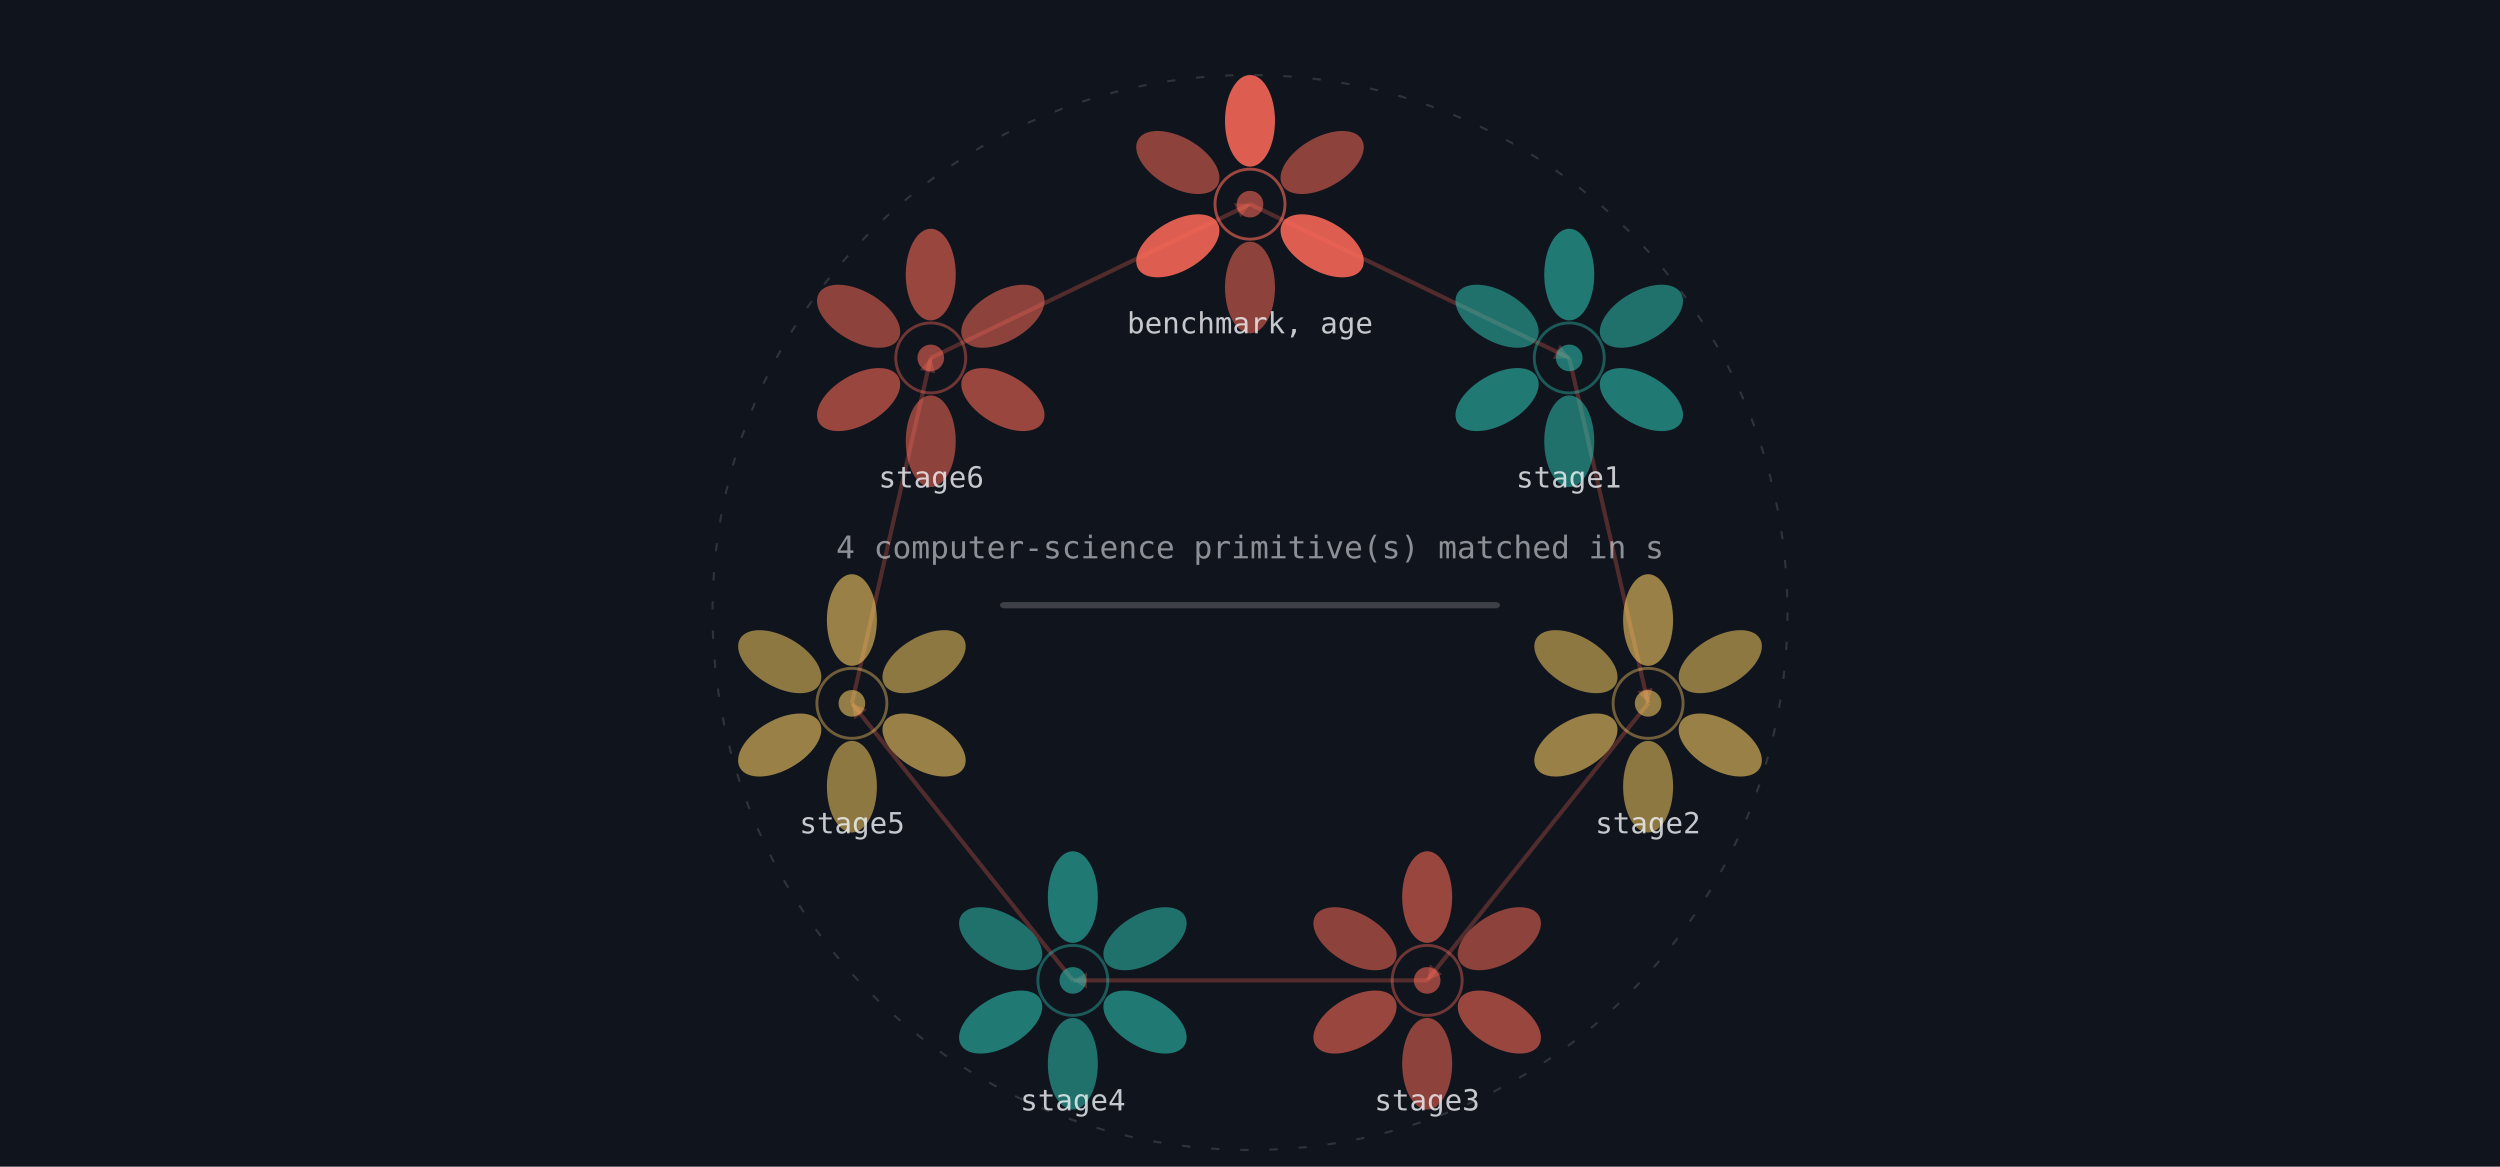
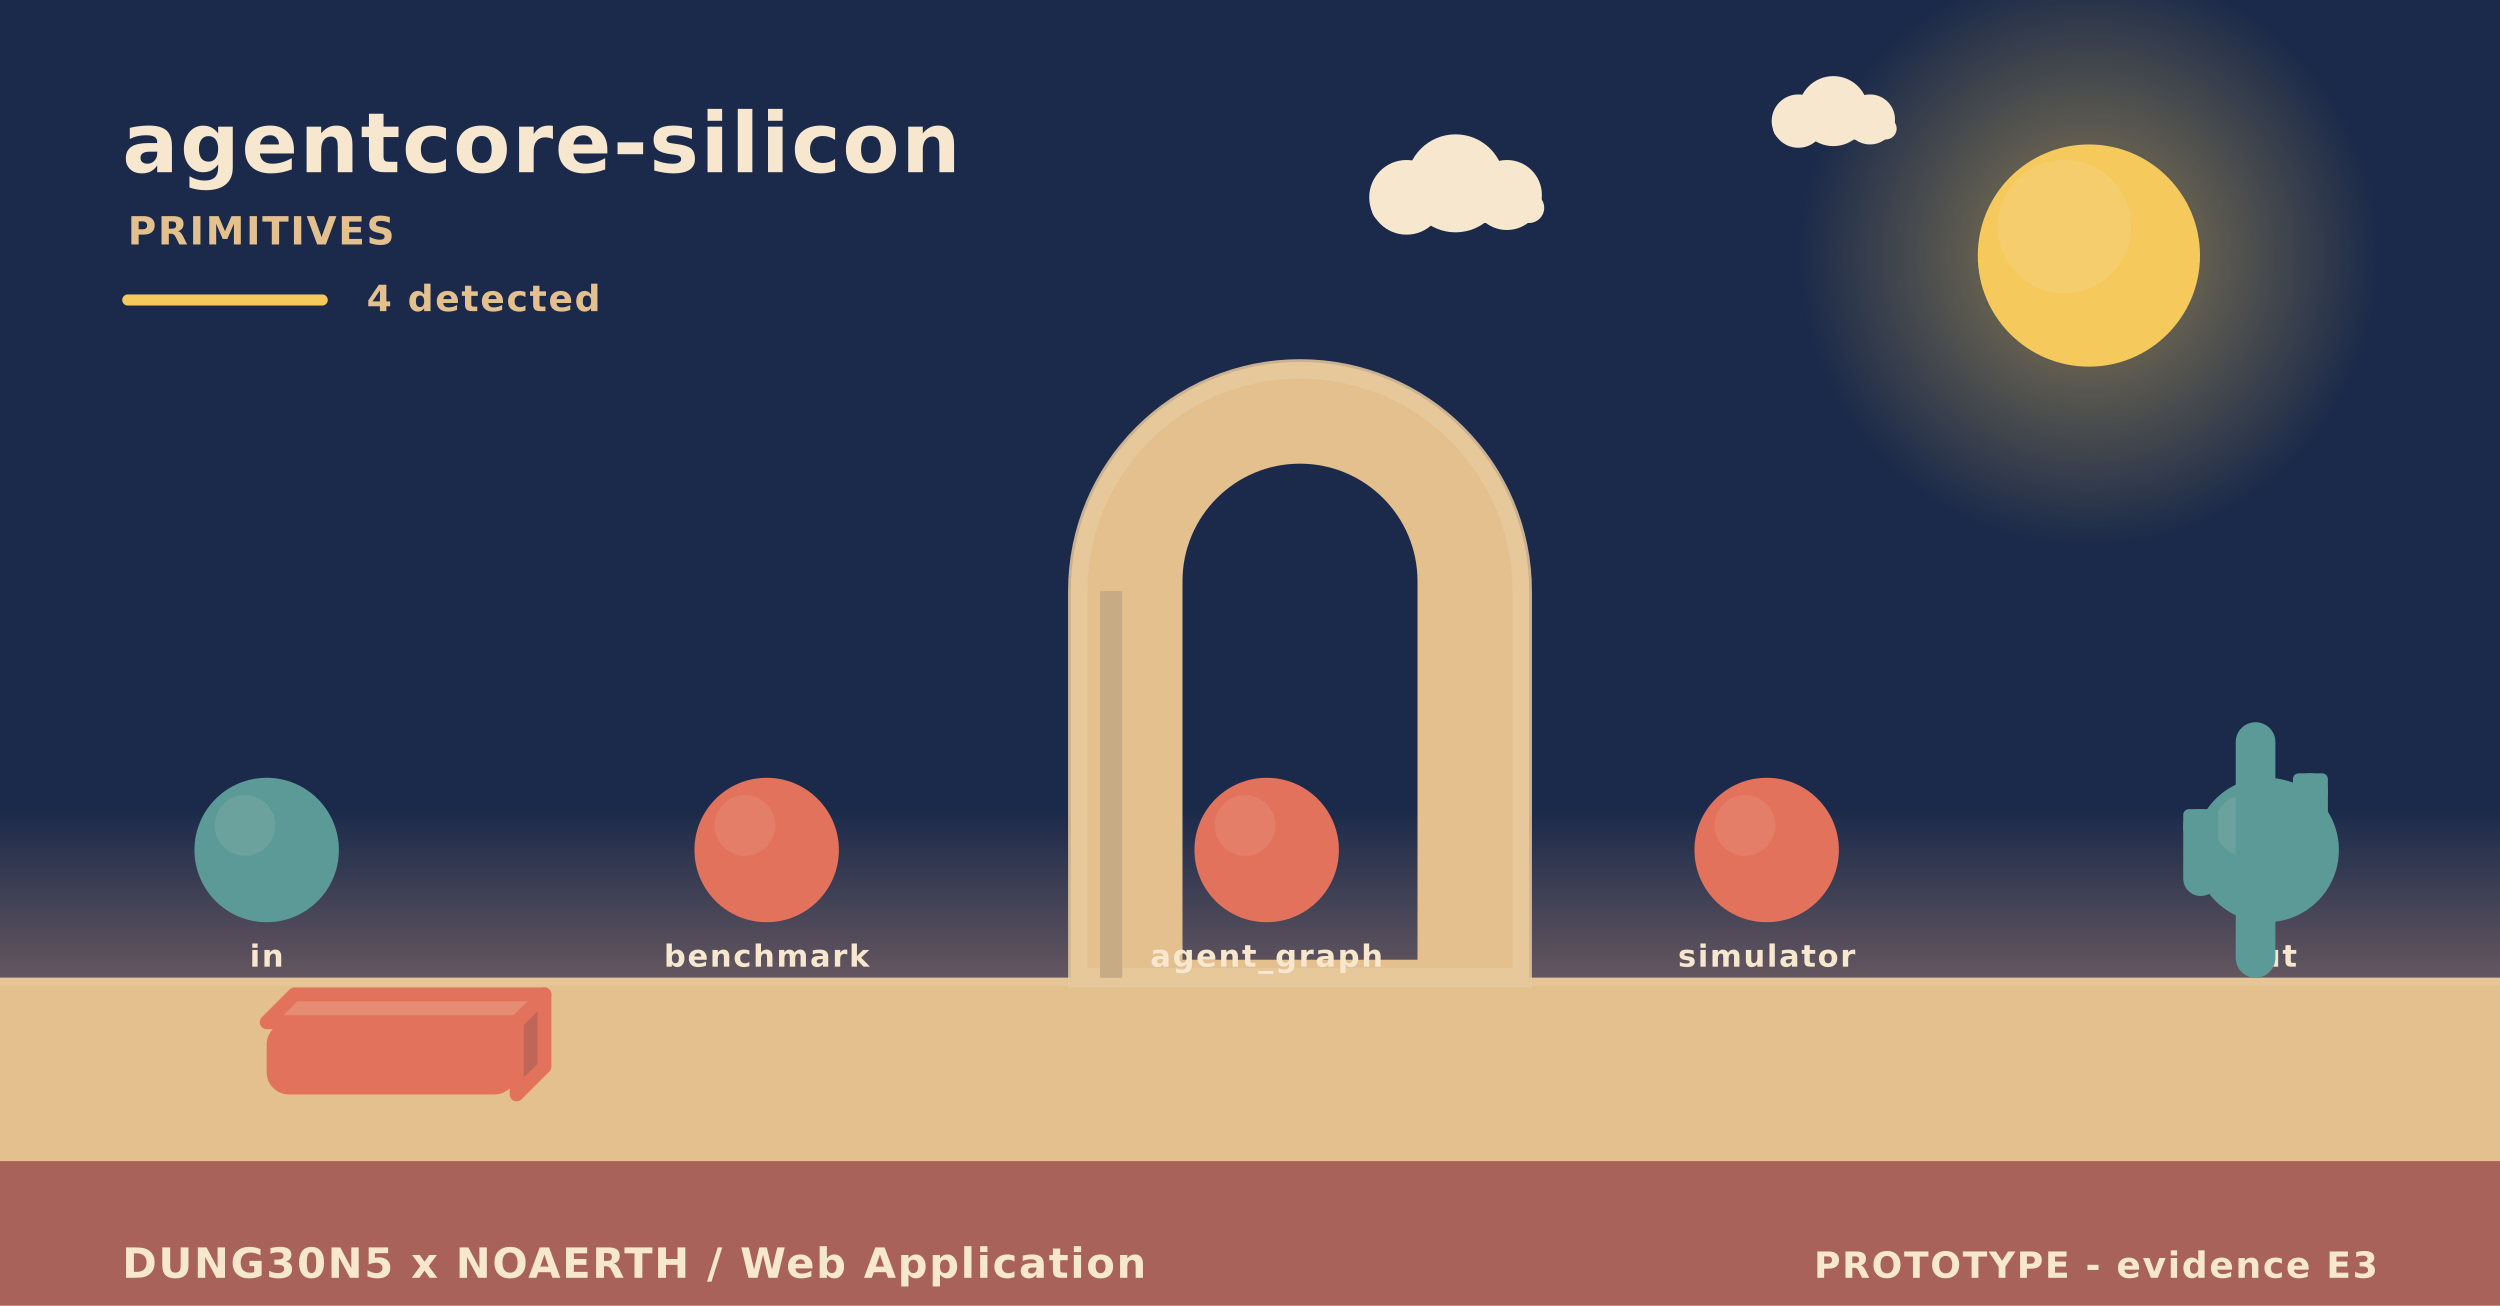
- <svg xmlns="http://www.w3.org/2000/svg" viewBox="0 0 1200 560" width="1200" height="560" role="img" aria-label="agentcore-silicon state machine">
-   <rect width="1200" height="560" fill="#10141c" />
-   <defs>
-     <linearGradient id="gs" x1="0" y1="0" x2="1" y2="1">
-       <stop offset="0%" stop-color="#ff6b5a" />
-       <stop offset="100%" stop-color="#2ec4b6" />
-     </linearGradient>
-   </defs>
-   <circle cx="600.00" cy="294.00" r="258.00" fill="none" stroke="rgba(242,245,249,0.140)" stroke-width="1.00" opacity="1.00" stroke-dasharray="4 10" />
-   <line x1="600.00" y1="98.00" x2="753.24" y2="171.80" stroke="rgba(255,107,90,0.500)" stroke-width="2.00" opacity="0.55" />
-   <polygon points="753.24,171.80 748.76,165.42 745.46,172.27" fill="rgba(255,107,90,0.500)" opacity="0.55" />
-   <line x1="753.24" y1="171.80" x2="791.09" y2="337.61" stroke="rgba(255,107,90,0.500)" stroke-width="2.00" opacity="0.55" />
-   <polygon points="791.09,337.61 793.28,330.14 785.87,331.83" fill="rgba(255,107,90,0.500)" opacity="0.55" />
-   <line x1="791.09" y1="337.61" x2="685.04" y2="470.59" stroke="rgba(255,107,90,0.500)" stroke-width="2.00" opacity="0.55" />
-   <polygon points="685.04,470.59 692.25,467.64 686.31,462.90" fill="rgba(255,107,90,0.500)" opacity="0.55" />
-   <line x1="685.04" y1="470.59" x2="514.96" y2="470.59" stroke="rgba(255,107,90,0.500)" stroke-width="2.00" opacity="0.55" />
-   <polygon points="514.96,470.59 521.76,474.39 521.76,466.79" fill="rgba(255,107,90,0.500)" opacity="0.55" />
-   <line x1="514.96" y1="470.59" x2="408.91" y2="337.61" stroke="rgba(255,107,90,0.500)" stroke-width="2.00" opacity="0.55" />
-   <polygon points="408.91,337.61 410.18,345.30 416.12,340.56" fill="rgba(255,107,90,0.500)" opacity="0.55" />
-   <line x1="408.91" y1="337.61" x2="446.76" y2="171.80" stroke="rgba(255,107,90,0.500)" stroke-width="2.00" opacity="0.55" />
-   <polygon points="446.76,171.80 441.54,177.58 448.95,179.27" fill="rgba(255,107,90,0.500)" opacity="0.55" />
-   <line x1="446.76" y1="171.80" x2="600.00" y2="98.00" stroke="rgba(255,107,90,0.500)" stroke-width="2.00" opacity="0.55" />
-   <polygon points="600.00,98.00 592.22,97.53 595.52,104.37" fill="rgba(255,107,90,0.500)" opacity="0.55" />
-   <ellipse cx="600.00" cy="58.00" rx="12.00" ry="22.00" fill="rgba(255,107,90,0.900)" opacity="0.95" transform="rotate(0.0 600.00 58.00)" />
-   <ellipse cx="634.64" cy="78.00" rx="12.00" ry="22.00" fill="rgba(255,107,90,0.550)" opacity="0.95" transform="rotate(60.0 634.64 78.00)" />
-   <ellipse cx="634.64" cy="118.00" rx="12.00" ry="22.00" fill="rgba(255,107,90,0.900)" opacity="0.95" transform="rotate(120.0 634.64 118.00)" />
-   <ellipse cx="600.00" cy="138.00" rx="12.00" ry="22.00" fill="rgba(255,107,90,0.550)" opacity="0.95" transform="rotate(180.0 600.00 138.00)" />
-   <ellipse cx="565.36" cy="118.00" rx="12.00" ry="22.00" fill="rgba(255,107,90,0.900)" opacity="0.95" transform="rotate(240.0 565.36 118.00)" />
-   <ellipse cx="565.36" cy="78.00" rx="12.00" ry="22.00" fill="rgba(255,107,90,0.550)" opacity="0.95" transform="rotate(300.0 565.36 78.00)" />
-   <circle cx="600.00" cy="98.00" r="16.80" fill="none" stroke="rgba(255,107,90,0.900)" stroke-width="1.40" opacity="0.66" />
-   <circle cx="600.00" cy="98.00" r="6.40" fill="rgba(255,107,90,0.550)" opacity="1.00" />
-   <text x="600" y="160" font-family="ui-monospace,Menlo,monospace" font-size="14" fill="rgba(242,245,249,0.800)" text-anchor="middle">benchmark, age</text>
-   <ellipse cx="753.24" cy="131.80" rx="12.00" ry="22.00" fill="rgba(46,196,182,0.600)" opacity="0.95" transform="rotate(0.0 753.24 131.80)" />
-   <ellipse cx="787.88" cy="151.80" rx="12.00" ry="22.00" fill="rgba(46,196,182,0.550)" opacity="0.95" transform="rotate(60.0 787.88 151.80)" />
-   <ellipse cx="787.88" cy="191.80" rx="12.00" ry="22.00" fill="rgba(46,196,182,0.600)" opacity="0.95" transform="rotate(120.0 787.88 191.80)" />
-   <ellipse cx="753.24" cy="211.80" rx="12.00" ry="22.00" fill="rgba(46,196,182,0.550)" opacity="0.95" transform="rotate(180.0 753.24 211.80)" />
-   <ellipse cx="718.60" cy="191.80" rx="12.00" ry="22.00" fill="rgba(46,196,182,0.600)" opacity="0.95" transform="rotate(240.0 718.60 191.80)" />
-   <ellipse cx="718.60" cy="151.80" rx="12.00" ry="22.00" fill="rgba(46,196,182,0.550)" opacity="0.95" transform="rotate(300.0 718.60 151.80)" />
-   <circle cx="753.24" cy="171.80" r="16.80" fill="none" stroke="rgba(46,196,182,0.600)" stroke-width="1.40" opacity="0.66" />
-   <circle cx="753.24" cy="171.80" r="6.40" fill="rgba(46,196,182,0.550)" opacity="1.00" />
-   <text x="753" y="234" font-family="ui-monospace,Menlo,monospace" font-size="14" fill="rgba(242,245,249,0.800)" text-anchor="middle">stage1</text>
-   <ellipse cx="791.09" cy="297.61" rx="12.00" ry="22.00" fill="rgba(255,209,102,0.600)" opacity="0.95" transform="rotate(0.0 791.09 297.61)" />
-   <ellipse cx="825.73" cy="317.61" rx="12.00" ry="22.00" fill="rgba(255,209,102,0.550)" opacity="0.95" transform="rotate(60.0 825.73 317.61)" />
-   <ellipse cx="825.73" cy="357.61" rx="12.00" ry="22.00" fill="rgba(255,209,102,0.600)" opacity="0.95" transform="rotate(120.0 825.73 357.61)" />
-   <ellipse cx="791.09" cy="377.61" rx="12.00" ry="22.00" fill="rgba(255,209,102,0.550)" opacity="0.95" transform="rotate(180.0 791.09 377.61)" />
-   <ellipse cx="756.44" cy="357.61" rx="12.00" ry="22.00" fill="rgba(255,209,102,0.600)" opacity="0.95" transform="rotate(240.0 756.44 357.61)" />
-   <ellipse cx="756.44" cy="317.61" rx="12.00" ry="22.00" fill="rgba(255,209,102,0.550)" opacity="0.95" transform="rotate(300.0 756.44 317.61)" />
-   <circle cx="791.09" cy="337.61" r="16.80" fill="none" stroke="rgba(255,209,102,0.600)" stroke-width="1.40" opacity="0.66" />
-   <circle cx="791.09" cy="337.61" r="6.40" fill="rgba(255,209,102,0.550)" opacity="1.00" />
-   <text x="791" y="400" font-family="ui-monospace,Menlo,monospace" font-size="14" fill="rgba(242,245,249,0.800)" text-anchor="middle">stage2</text>
-   <ellipse cx="685.04" cy="430.59" rx="12.00" ry="22.00" fill="rgba(255,107,90,0.600)" opacity="0.95" transform="rotate(0.0 685.04 430.59)" />
-   <ellipse cx="719.68" cy="450.59" rx="12.00" ry="22.00" fill="rgba(255,107,90,0.550)" opacity="0.95" transform="rotate(60.0 719.68 450.59)" />
-   <ellipse cx="719.68" cy="490.59" rx="12.00" ry="22.00" fill="rgba(255,107,90,0.600)" opacity="0.95" transform="rotate(120.0 719.68 490.59)" />
-   <ellipse cx="685.04" cy="510.59" rx="12.00" ry="22.00" fill="rgba(255,107,90,0.550)" opacity="0.95" transform="rotate(180.0 685.04 510.59)" />
-   <ellipse cx="650.40" cy="490.59" rx="12.00" ry="22.00" fill="rgba(255,107,90,0.600)" opacity="0.95" transform="rotate(240.0 650.40 490.59)" />
-   <ellipse cx="650.40" cy="450.59" rx="12.00" ry="22.00" fill="rgba(255,107,90,0.550)" opacity="0.95" transform="rotate(300.0 650.40 450.59)" />
-   <circle cx="685.04" cy="470.59" r="16.80" fill="none" stroke="rgba(255,107,90,0.600)" stroke-width="1.40" opacity="0.66" />
-   <circle cx="685.04" cy="470.59" r="6.40" fill="rgba(255,107,90,0.550)" opacity="1.00" />
-   <text x="685" y="533" font-family="ui-monospace,Menlo,monospace" font-size="14" fill="rgba(242,245,249,0.800)" text-anchor="middle">stage3</text>
-   <ellipse cx="514.96" cy="430.59" rx="12.00" ry="22.00" fill="rgba(46,196,182,0.600)" opacity="0.95" transform="rotate(0.0 514.96 430.59)" />
-   <ellipse cx="549.60" cy="450.59" rx="12.00" ry="22.00" fill="rgba(46,196,182,0.550)" opacity="0.95" transform="rotate(60.0 549.60 450.59)" />
-   <ellipse cx="549.60" cy="490.59" rx="12.00" ry="22.00" fill="rgba(46,196,182,0.600)" opacity="0.95" transform="rotate(120.0 549.60 490.59)" />
-   <ellipse cx="514.96" cy="510.59" rx="12.00" ry="22.00" fill="rgba(46,196,182,0.550)" opacity="0.95" transform="rotate(180.0 514.96 510.59)" />
-   <ellipse cx="480.32" cy="490.59" rx="12.00" ry="22.00" fill="rgba(46,196,182,0.600)" opacity="0.95" transform="rotate(240.0 480.32 490.59)" />
-   <ellipse cx="480.32" cy="450.59" rx="12.00" ry="22.00" fill="rgba(46,196,182,0.550)" opacity="0.95" transform="rotate(300.0 480.32 450.59)" />
-   <circle cx="514.96" cy="470.59" r="16.80" fill="none" stroke="rgba(46,196,182,0.600)" stroke-width="1.40" opacity="0.66" />
-   <circle cx="514.96" cy="470.59" r="6.40" fill="rgba(46,196,182,0.550)" opacity="1.00" />
-   <text x="515" y="533" font-family="ui-monospace,Menlo,monospace" font-size="14" fill="rgba(242,245,249,0.800)" text-anchor="middle">stage4</text>
-   <ellipse cx="408.91" cy="297.61" rx="12.00" ry="22.00" fill="rgba(255,209,102,0.600)" opacity="0.95" transform="rotate(0.0 408.91 297.61)" />
-   <ellipse cx="443.56" cy="317.61" rx="12.00" ry="22.00" fill="rgba(255,209,102,0.550)" opacity="0.95" transform="rotate(60.0 443.56 317.61)" />
-   <ellipse cx="443.56" cy="357.61" rx="12.00" ry="22.00" fill="rgba(255,209,102,0.600)" opacity="0.95" transform="rotate(120.0 443.56 357.61)" />
-   <ellipse cx="408.91" cy="377.61" rx="12.00" ry="22.00" fill="rgba(255,209,102,0.550)" opacity="0.95" transform="rotate(180.0 408.91 377.61)" />
-   <ellipse cx="374.27" cy="357.61" rx="12.00" ry="22.00" fill="rgba(255,209,102,0.600)" opacity="0.95" transform="rotate(240.0 374.27 357.61)" />
-   <ellipse cx="374.27" cy="317.61" rx="12.00" ry="22.00" fill="rgba(255,209,102,0.550)" opacity="0.95" transform="rotate(300.0 374.27 317.61)" />
-   <circle cx="408.91" cy="337.61" r="16.80" fill="none" stroke="rgba(255,209,102,0.600)" stroke-width="1.40" opacity="0.66" />
-   <circle cx="408.91" cy="337.61" r="6.40" fill="rgba(255,209,102,0.550)" opacity="1.00" />
-   <text x="409" y="400" font-family="ui-monospace,Menlo,monospace" font-size="14" fill="rgba(242,245,249,0.800)" text-anchor="middle">stage5</text>
-   <ellipse cx="446.76" cy="131.80" rx="12.00" ry="22.00" fill="rgba(255,107,90,0.600)" opacity="0.95" transform="rotate(0.0 446.76 131.80)" />
-   <ellipse cx="481.40" cy="151.80" rx="12.00" ry="22.00" fill="rgba(255,107,90,0.550)" opacity="0.95" transform="rotate(60.0 481.40 151.80)" />
-   <ellipse cx="481.40" cy="191.80" rx="12.00" ry="22.00" fill="rgba(255,107,90,0.600)" opacity="0.95" transform="rotate(120.0 481.40 191.80)" />
-   <ellipse cx="446.76" cy="211.80" rx="12.00" ry="22.00" fill="rgba(255,107,90,0.550)" opacity="0.95" transform="rotate(180.0 446.76 211.80)" />
-   <ellipse cx="412.12" cy="191.80" rx="12.00" ry="22.00" fill="rgba(255,107,90,0.600)" opacity="0.95" transform="rotate(240.0 412.12 191.80)" />
-   <ellipse cx="412.12" cy="151.80" rx="12.00" ry="22.00" fill="rgba(255,107,90,0.550)" opacity="0.95" transform="rotate(300.0 412.12 151.80)" />
-   <circle cx="446.76" cy="171.80" r="16.80" fill="none" stroke="rgba(255,107,90,0.600)" stroke-width="1.40" opacity="0.66" />
-   <circle cx="446.76" cy="171.80" r="6.40" fill="rgba(255,107,90,0.550)" opacity="1.00" />
-   <text x="447" y="234" font-family="ui-monospace,Menlo,monospace" font-size="14" fill="rgba(242,245,249,0.800)" text-anchor="middle">stage6</text>
-   <rect x="480.00" y="289.00" width="240.00" height="3.00" rx="2.00" fill="rgba(242,245,249,0.200)" opacity="1.00" />
-   <text x="600" y="268" font-family="ui-monospace,Menlo,monospace" font-size="15" fill="rgba(242,245,249,0.550)" text-anchor="middle">4 computer-science primitive(s) matched in s</text>
+ <svg xmlns="http://www.w3.org/2000/svg" width="900" height="470" viewBox="0 0 900 470" role="img" aria-label="agentcore-silicon - how it behaves">
+   <linearGradient id="skys" x1="0" y1="0" x2="0" y2="1">
+     <stop offset="0" stop-color="#1b2a4a" />
+     <stop offset="0.62" stop-color="#1b2a4a" />
+     <stop offset="1" stop-color="#f3ad8a" />
+   </linearGradient>
+   <rect width="900" height="470" fill="url(#skys)" />
+   <radialGradient id="suns">
+     <stop offset="0.35" stop-color="#f5c95c" stop-opacity="0.34" />
+     <stop offset="1" stop-color="#f5c95c" stop-opacity="0" />
+   </radialGradient>
+   <circle cx="752" cy="92" r="104" fill="url(#suns)" />
+   <circle cx="752" cy="92" r="40" fill="#f5c95c" />
+   <circle cx="743.2" cy="81.6" r="24" fill="#f5d27e" opacity="0.5" />
+   <g>
+     <circle cx="524" cy="66" r="17.64" fill="#f6e7ce" />
+     <circle cx="506.36" cy="71.04" r="13.44" fill="#f6e7ce" />
+     <circle cx="542.48" cy="70.2" r="12.6" fill="#f6e7ce" />
+     <rect x="493.76" y="69.36" width="62.16" height="10.92" rx="5.46" fill="#f6e7ce" />
+   </g>
+   <g>
+     <circle cx="660" cy="40" r="12.6" fill="#f6e7ce" />
+     <circle cx="647.4" cy="43.6" r="9.6" fill="#f6e7ce" />
+     <circle cx="673.2" cy="43" r="9" fill="#f6e7ce" />
+     <rect x="638.4" y="42.4" width="44.4" height="7.8" rx="3.9" fill="#f6e7ce" />
+   </g>
+   <rect x="0" y="352" width="900" height="118" fill="#e3c08d" />
+   <rect x="0" y="352" width="900" height="3" fill="#e6c596" />
+   <text x="44" y="62" font-family="Verdana,DejaVu Sans,sans-serif" font-size="30" font-weight="700" letter-spacing="0.6" fill="#f6e7ce" text-anchor="start">agentcore-silicon</text>
+   <text x="46" y="88" font-family="Verdana,DejaVu Sans,sans-serif" font-size="14" font-weight="700" letter-spacing="0.6" fill="#e3c08d" text-anchor="start">PRIMITIVES</text>
+   <rect x="44" y="106" width="74" height="4" rx="2" fill="#f5c95c" />
+   <text x="132" y="112" font-family="Verdana,DejaVu Sans,sans-serif" font-size="13" font-weight="700" letter-spacing="0.6" fill="#e3c08d" text-anchor="start">4 detected</text>
+   <path d="M388,352 L388,212.8 A80,80 0 0 1 548,212.8 L548,352 Z M423.2,348 L423.2,209.22 A44.8,44.8 0 0 1 512.8,209.22 L512.8,348 Z" fill="#e3c08d" fill-rule="evenodd" stroke="#e3c08d" stroke-width="5" stroke-linejoin="round" />
+   <path d="M388,352 L388,212.8 A80,80 0 0 1 548,212.8 L548,352 Z" fill="none" stroke="#e8c99d" stroke-width="7" stroke-linecap="round" opacity="0.85" />
+   <rect x="396" y="212.8" width="8" height="139.2" fill="#c7ab84" />
+   <circle cx="96" cy="306" r="26" fill="#5b9a97" />
+   <circle cx="88.2" cy="297.16" r="10.92" fill="#7aa9a2" opacity="0.55" />
+   <text x="96" y="348" font-family="Verdana,DejaVu Sans,sans-serif" font-size="11" font-weight="700" letter-spacing="0.6" fill="#f6e7ce" text-anchor="middle">in</text>
+   <circle cx="276" cy="306" r="26" fill="#e2725b" />
+   <circle cx="268.2" cy="297.16" r="10.92" fill="#e68972" opacity="0.55" />
+   <text x="276" y="348" font-family="Verdana,DejaVu Sans,sans-serif" font-size="11" font-weight="700" letter-spacing="0.6" fill="#f6e7ce" text-anchor="middle">benchmark</text>
+   <circle cx="456" cy="306" r="26" fill="#e2725b" />
+   <circle cx="448.2" cy="297.16" r="10.92" fill="#e68972" opacity="0.55" />
+   <text x="456" y="348" font-family="Verdana,DejaVu Sans,sans-serif" font-size="11" font-weight="700" letter-spacing="0.6" fill="#f6e7ce" text-anchor="middle">agent_graph</text>
+   <circle cx="636" cy="306" r="26" fill="#e2725b" />
+   <circle cx="628.2" cy="297.16" r="10.92" fill="#e68972" opacity="0.55" />
+   <text x="636" y="348" font-family="Verdana,DejaVu Sans,sans-serif" font-size="11" font-weight="700" letter-spacing="0.6" fill="#f6e7ce" text-anchor="middle">simulator</text>
+   <circle cx="816" cy="306" r="26" fill="#5b9a97" />
+   <circle cx="808.2" cy="297.16" r="10.92" fill="#7aa9a2" opacity="0.55" />
+   <text x="816" y="348" font-family="Verdana,DejaVu Sans,sans-serif" font-size="11" font-weight="700" letter-spacing="0.6" fill="#f6e7ce" text-anchor="middle">out</text>
+   <path d="M96,368 L186,368 L196,358 L106,358 Z" fill="#e68c74" stroke="#e2725b" stroke-width="5" stroke-linejoin="round" />
+   <path d="M186,368 L196,358 L196,384 L186,394 Z" fill="#c06658" stroke="#e2725b" stroke-width="5" stroke-linejoin="round" />
+   <rect x="96" y="368" width="90" height="26" rx="8" fill="#e2725b" />
+   <rect x="804.86" y="260" width="14.28" height="92" rx="7.14" fill="#5b9a97" />
+   <rect x="785.96" y="291.28" width="12.6" height="31.28" rx="6.3" fill="#5b9a97" />
+   <rect x="785.96" y="291.28" width="12.6" height="9.2" rx="2.1" fill="#5b9a97" />
+   <rect x="825.44" y="278.4" width="12.6" height="31.28" rx="6.3" fill="#5b9a97" />
+   <rect x="825.44" y="278.4" width="12.6" height="9.2" rx="2.1" fill="#5b9a97" />
+   <rect x="0" y="418" width="900" height="52" rx="0" fill="#a65c56" opacity="0.94" />
+   <text x="44" y="460" font-family="Verdana,DejaVu Sans,sans-serif" font-size="15" font-weight="700" letter-spacing="0.6" fill="#f6e7ce" text-anchor="start">DUNG30N5 x NOAERTH  /  Web Application</text>
+   <text x="856" y="460" font-family="Verdana,DejaVu Sans,sans-serif" font-size="13" font-weight="700" letter-spacing="0.6" fill="#f6e7ce" text-anchor="end">PROTOTYPE  -  evidence E3</text>
</svg>
